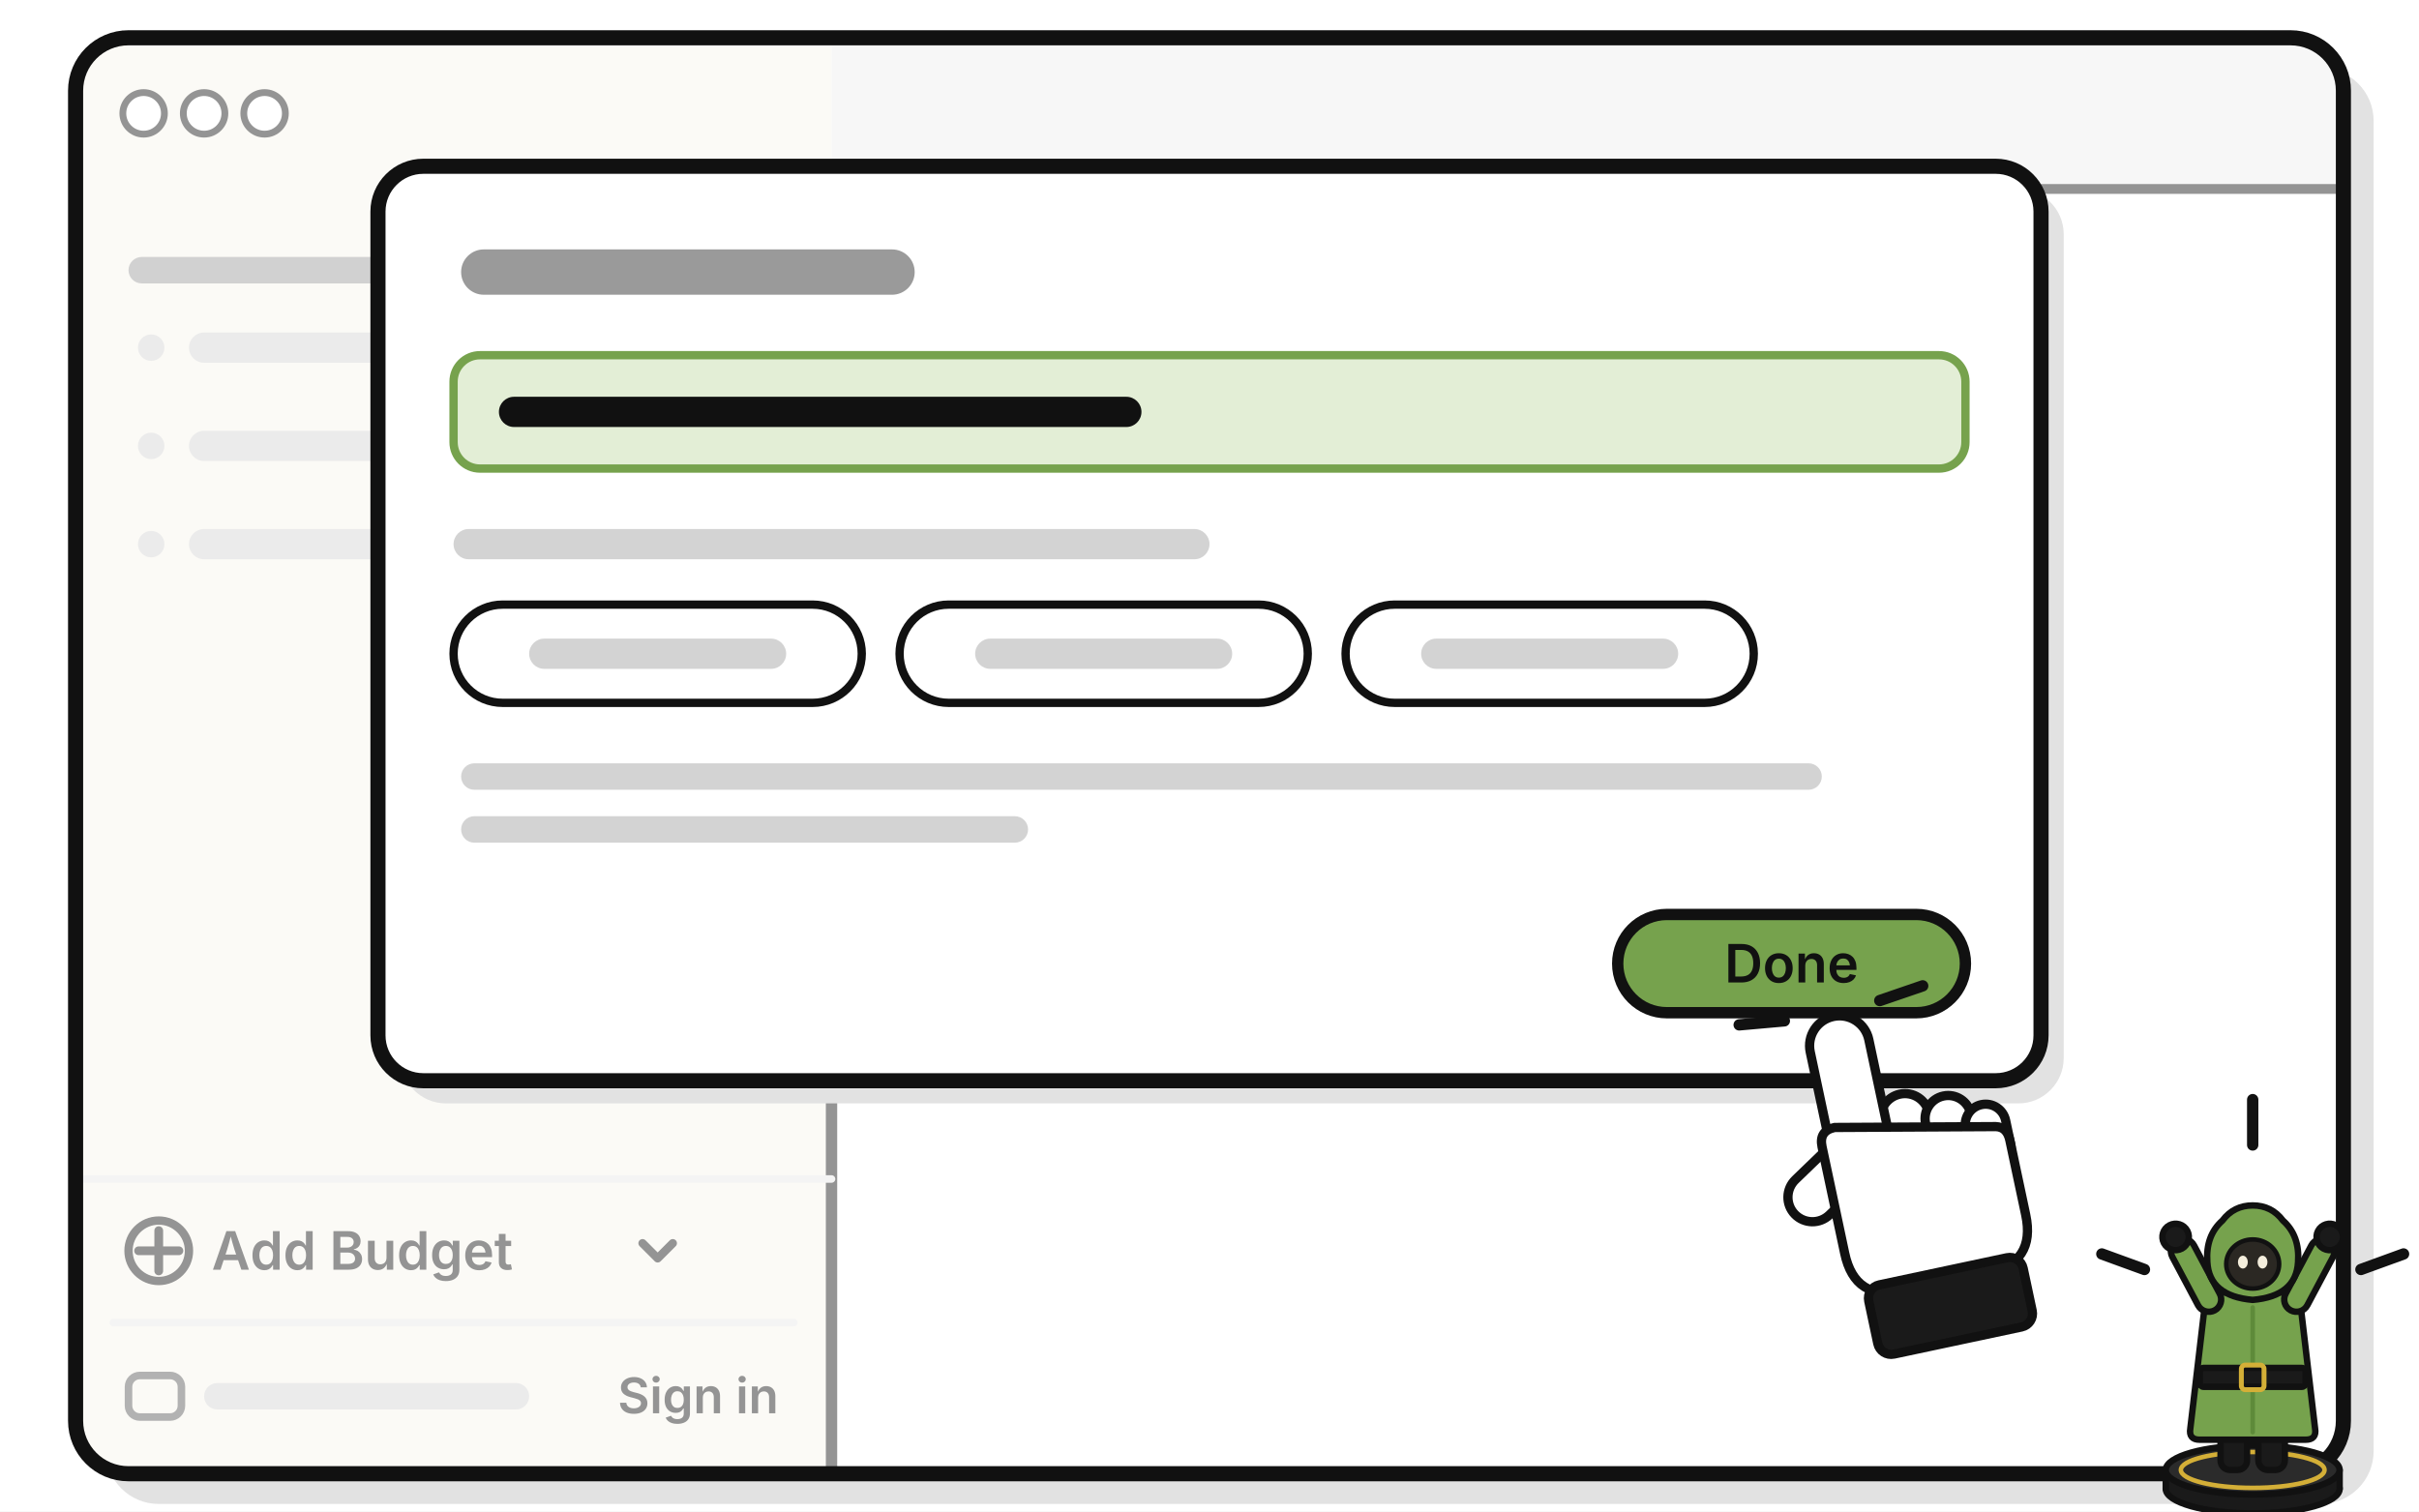
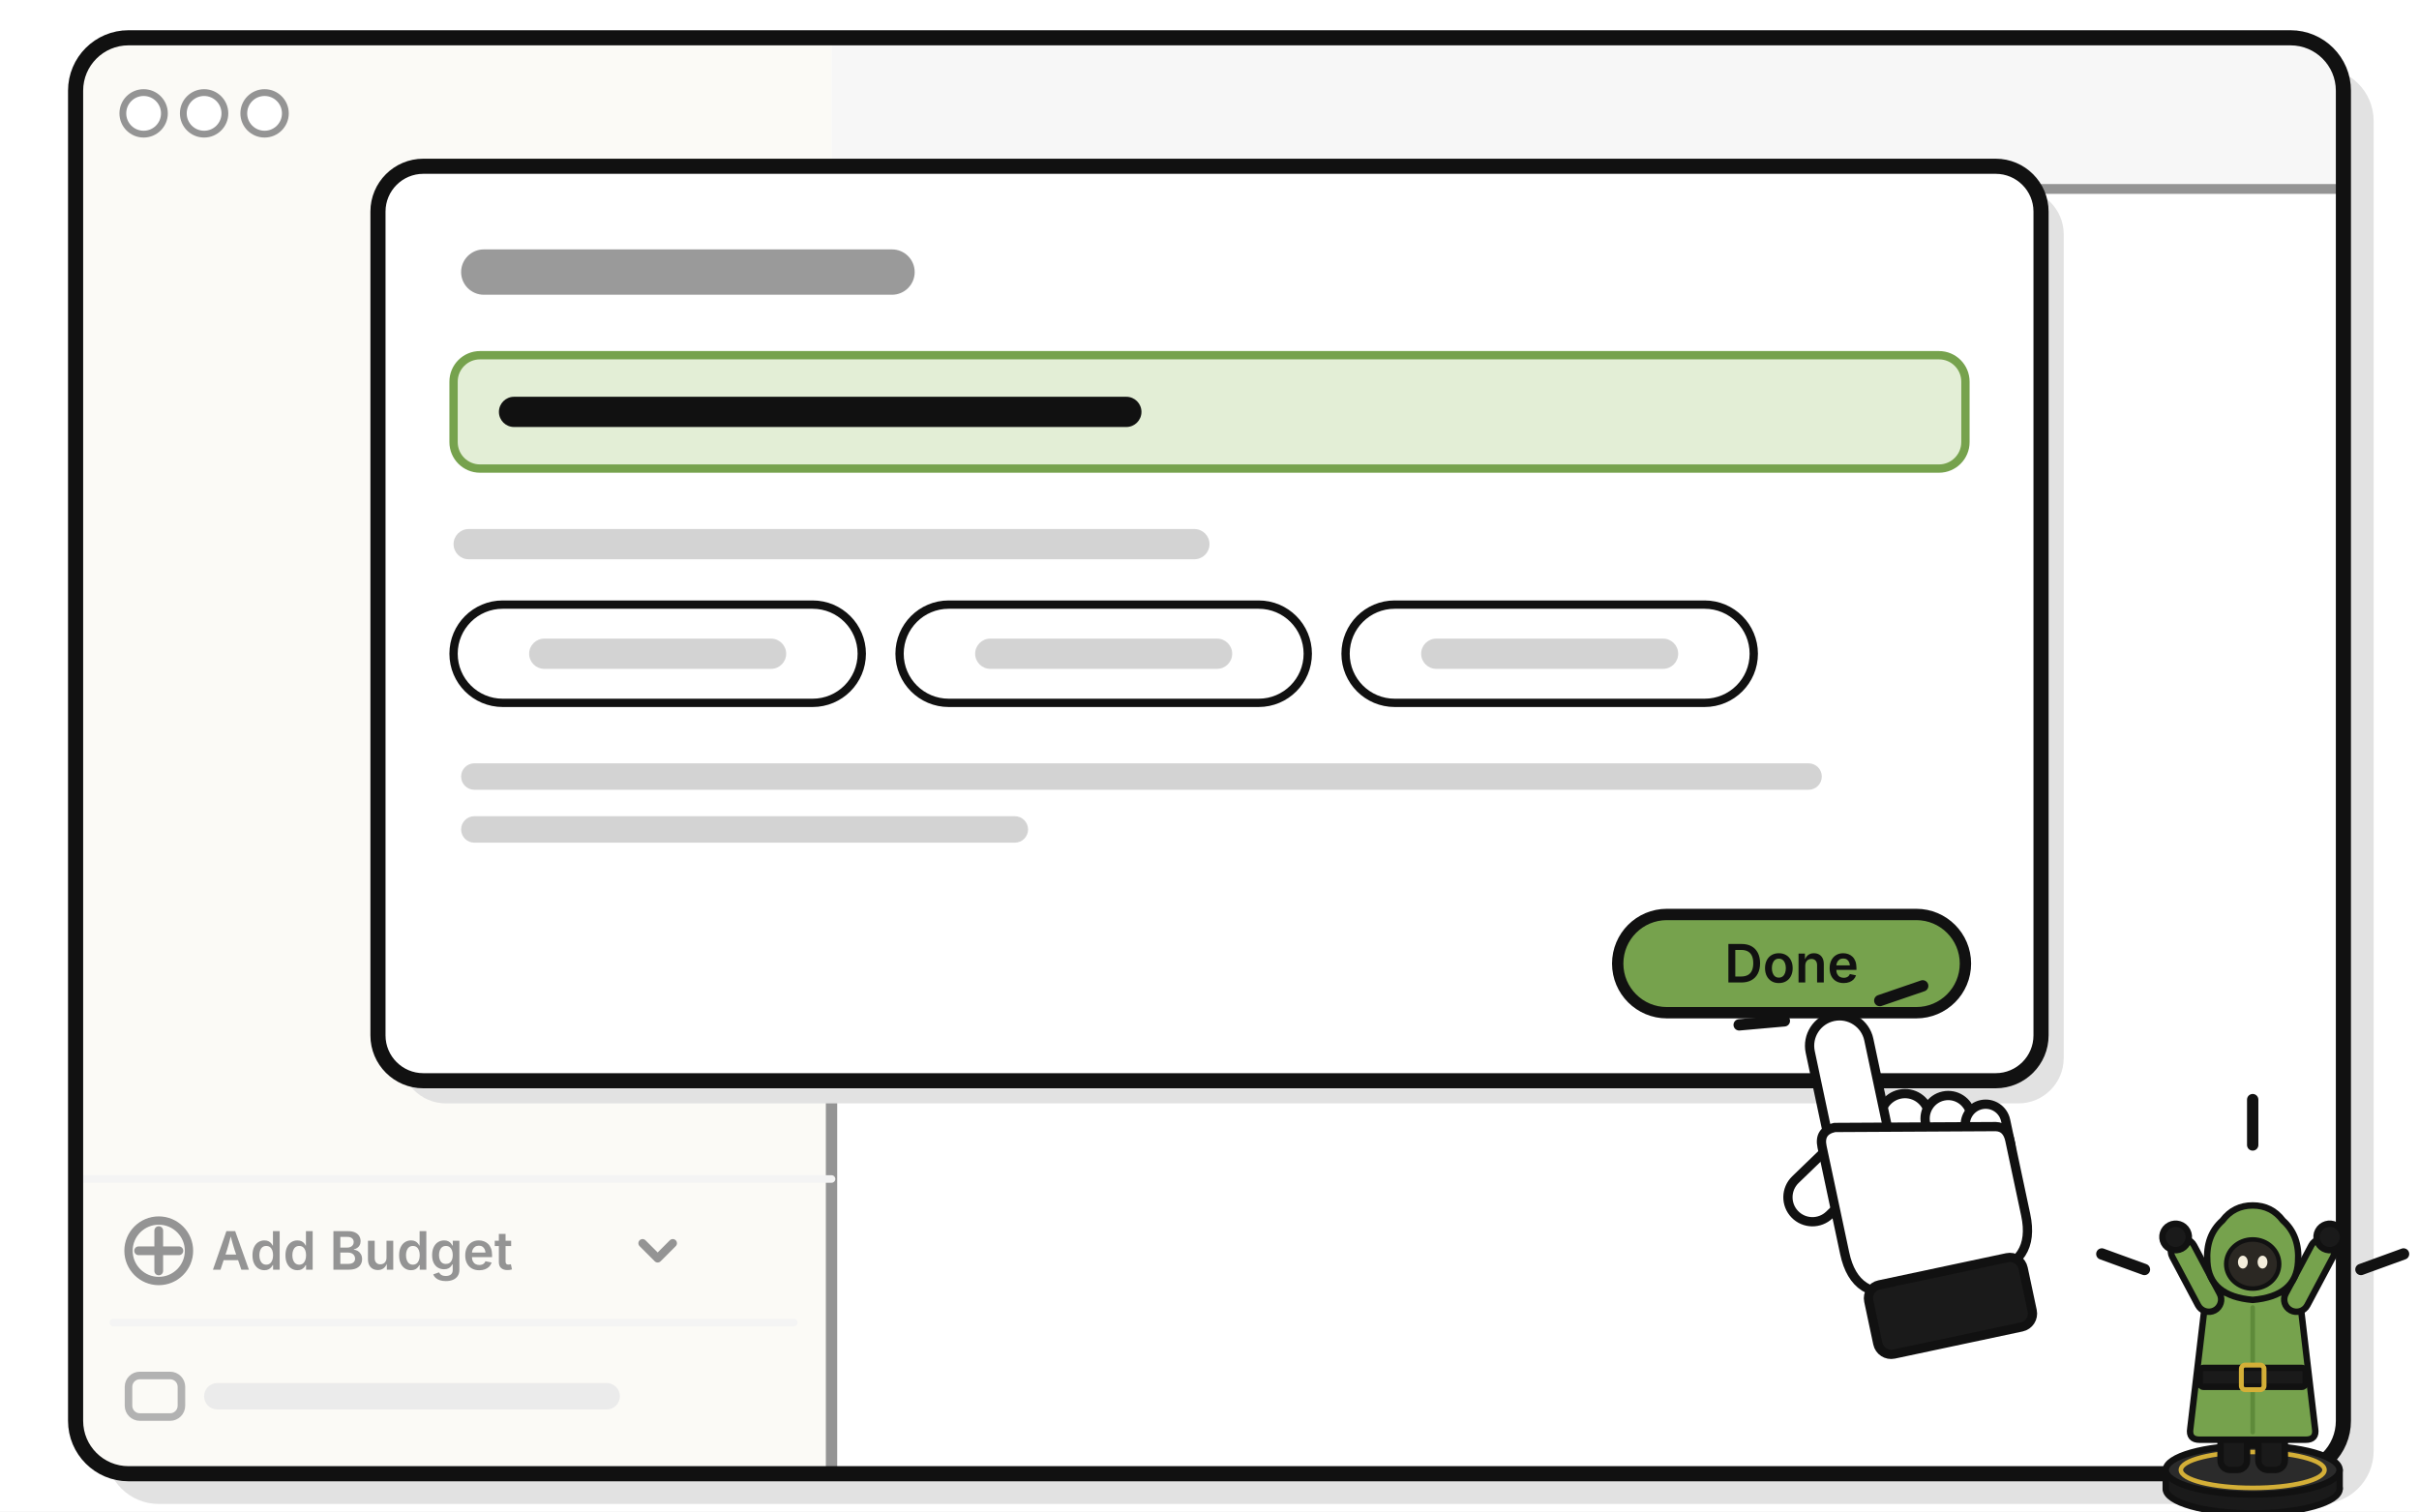
<svg xmlns="http://www.w3.org/2000/svg" viewBox="0 0 640 400" width="640" height="400">
  <rect x="0" y="0" width="640" height="400" rx="0" fill="#FFFFFF" />
  <rect x="28" y="18" width="600" height="380" rx="14" fill="#E2E2E2" />
  <g transform="translate(20 10) scale(1)">
-     <clipPath id="win10">
+     <clipPath id="win20">
      <rect x="0" y="0" width="600" height="380" rx="14" fill="none" />
    </clipPath>
-     <g clip-path="url(#win10)">
+     <g clip-path="url(#win20)">
      <rect x="0" y="0" width="600" height="380" rx="0" fill="#FFFFFF" />
      <rect x="200" y="0" width="400" height="40" rx="0" fill="#EDEDED" />
      <line x1="200" y1="40" x2="600" y2="40" stroke="#111111" stroke-width="2.6" stroke-linecap="round" />
      <rect x="0" y="0" width="200" height="380" rx="0" fill="#F6F3EA" />
      <line x1="200" y1="40" x2="200" y2="380" stroke="#111111" stroke-width="3" stroke-linecap="round" />
      <circle cx="18" cy="20" r="5.5" fill="#FFFFFF" stroke="#111111" stroke-width="1.8" />
      <circle cx="34" cy="20" r="5.5" fill="#FFFFFF" stroke="#111111" stroke-width="1.8" />
      <circle cx="50" cy="20" r="5.5" fill="#FFFFFF" stroke="#111111" stroke-width="1.8" />
-       <rect x="14" y="58" width="74" height="7" rx="3.5" fill="#9A9A9A" />
-       <path d="M178 58 L182 62 L186 58" fill="none" stroke="#111111" stroke-width="2.2" stroke-linecap="round" stroke-linejoin="round" />
-       <circle cx="20" cy="82" r="3.5" fill="#D3D3D3" />
-       <rect x="30" y="78" width="78" height="8" rx="4" fill="#D3D3D3" />
-       <rect x="154" y="78" width="30" height="8" rx="4" fill="#D3D3D3" />
-       <circle cx="20" cy="108" r="3.5" fill="#D3D3D3" />
-       <rect x="30" y="104" width="60" height="8" rx="4" fill="#D3D3D3" />
-       <rect x="154" y="104" width="30" height="8" rx="4" fill="#D3D3D3" />
-       <circle cx="20" cy="134" r="3.5" fill="#D3D3D3" />
-       <rect x="30" y="130" width="70" height="8" rx="4" fill="#D3D3D3" />
-       <rect x="154" y="130" width="30" height="8" rx="4" fill="#D3D3D3" />
      <line x1="0" y1="302" x2="200" y2="302" stroke="#E6E6E6" stroke-width="2" stroke-linecap="round" />
      <circle cx="22" cy="321" r="8" fill="none" stroke="#111111" stroke-width="2.2" />
      <line x1="16.667" y1="321" x2="27.333" y2="321" stroke="#111111" stroke-width="2.311" stroke-linecap="round" />
      <line x1="22" y1="315.667" x2="22" y2="326.333" stroke="#111111" stroke-width="2.311" stroke-linecap="round" />
      <path d="M49.84 0 569.961 1490H909.476L1440.557 0H1147.681L883.158 773.844Q844.439 894.003 802.159 1045.302Q759.879 1196.601 708.839 1390.2H764.998Q715.318 1195.321 674.558 1042.742Q633.798 890.163 597.719 773.844L341.836 0ZM352.799 369.202V584.16H1137.598V369.202Z" fill="#111111" transform="translate(36.00 326.00) scale(0.00684 -0.00684)" />
      <path d="M550.001 -20.4Q418.201 -20.4 313.541 47.54Q208.881 115.48 148.881 244.4Q88.881 373.32 88.881 556.72Q88.881 743.08 150.281 871.5Q211.681 999.92 316.161 1065.96Q420.641 1132 549.201 1132Q648.842 1132 712.302 1098.7Q775.762 1065.4 813.141 1019Q850.521 972.6 869.601 932.88H880.721V1490H1140.638V0H886.001V176.96H869.601Q849.801 136.6 811.602 90.82Q773.402 45.04 710.162 12.32Q646.922 -20.4 550.001 -20.4ZM620.559 193.518Q705.64 193.518 764.84 239.458Q824.041 285.398 854.821 367.439Q885.601 449.479 885.601 558Q885.601 667.241 855.141 747.861Q824.681 828.482 765.48 873.282Q706.28 918.082 620.559 918.082Q532.919 918.082 473.758 871.362Q414.598 824.641 384.817 743.381Q355.037 662.12 355.037 558Q355.037 453.599 385.137 371.059Q415.238 288.518 474.718 241.018Q534.199 193.518 620.559 193.518Z" fill="#111111" transform="translate(46.19 326.00) scale(0.00684 -0.00684)" />
      <path d="M550.001 -20.4Q418.201 -20.4 313.541 47.54Q208.881 115.48 148.881 244.4Q88.881 373.32 88.881 556.72Q88.881 743.08 150.281 871.5Q211.681 999.92 316.161 1065.96Q420.641 1132 549.201 1132Q648.842 1132 712.302 1098.7Q775.762 1065.4 813.141 1019Q850.521 972.6 869.601 932.88H880.721V1490H1140.638V0H886.001V176.96H869.601Q849.801 136.6 811.602 90.82Q773.402 45.04 710.162 12.32Q646.922 -20.4 550.001 -20.4ZM620.559 193.518Q705.64 193.518 764.84 239.458Q824.041 285.398 854.821 367.439Q885.601 449.479 885.601 558Q885.601 667.241 855.141 747.861Q824.681 828.482 765.48 873.282Q706.28 918.082 620.559 918.082Q532.919 918.082 473.758 871.362Q414.598 824.641 384.817 743.381Q355.037 662.12 355.037 558Q355.037 453.599 385.137 371.059Q415.238 288.518 474.718 241.018Q534.199 193.518 620.559 193.518Z" fill="#111111" transform="translate(54.92 326.00) scale(0.00684 -0.00684)" />
      <path d="M149.761 0V1490H720.24Q881.279 1490 987.999 1439.2Q1094.719 1388.4 1147.639 1301.06Q1200.559 1213.72 1200.559 1103.28Q1200.559 1012.319 1165.839 947.84Q1131.119 883.36 1072.379 843.3Q1013.639 803.24 940.719 785.6V770.88Q1020.079 767.24 1092.819 723.06Q1165.559 678.88 1212.059 598.78Q1258.559 518.68 1258.559 406Q1258.559 290.4 1202.919 198.42Q1147.279 106.44 1034.759 53.22Q922.239 0 751.279 0ZM416.798 223.438H709.2Q856.922 223.438 922.502 280.358Q988.082 337.279 988.082 425.999Q988.082 493.079 955.122 546.54Q922.162 600 861.661 631.16Q801.161 662.321 717.76 662.321H416.798ZM416.798 854.719H686.48Q756.761 854.719 812.941 880.819Q869.122 906.92 901.722 955.06Q934.322 1003.2 934.322 1069.041Q934.322 1155.601 873.302 1211.802Q812.281 1268.002 692.48 1268.002H416.798Z" fill="#111111" transform="translate(67.19 326.00) scale(0.00684 -0.00684)" />
      <path d="M520.801 -14Q406.001 -14 319.601 35.2Q233.201 84.4 185.521 178.76Q137.841 273.12 137.841 407.28V1118H397.758V447.119Q397.758 334.678 456.398 270.858Q515.038 207.038 617.279 207.038Q686.479 207.038 740.08 237.178Q793.68 267.318 824.56 324.918Q855.441 382.519 855.441 463.119V1118H1115.997V0H868.92L866.041 276.4H885.721Q838.76 130.199 746.86 58.1Q654.96 -14 520.801 -14Z" fill="#111111" transform="translate(76.41 326.00) scale(0.00684 -0.00684)" />
      <path d="M550.001 -20.4Q418.201 -20.4 313.541 47.54Q208.881 115.48 148.881 244.4Q88.881 373.32 88.881 556.72Q88.881 743.08 150.281 871.5Q211.681 999.92 316.161 1065.96Q420.641 1132 549.201 1132Q648.842 1132 712.302 1098.7Q775.762 1065.4 813.141 1019Q850.521 972.6 869.601 932.88H880.721V1490H1140.638V0H886.001V176.96H869.601Q849.801 136.6 811.602 90.82Q773.402 45.04 710.162 12.32Q646.922 -20.4 550.001 -20.4ZM620.559 193.518Q705.64 193.518 764.84 239.458Q824.041 285.398 854.821 367.439Q885.601 449.479 885.601 558Q885.601 667.241 855.141 747.861Q824.681 828.482 765.48 873.282Q706.28 918.082 620.559 918.082Q532.919 918.082 473.758 871.362Q414.598 824.641 384.817 743.381Q355.037 662.12 355.037 558Q355.037 453.599 385.137 371.059Q415.238 288.518 474.718 241.018Q534.199 193.518 620.559 193.518Z" fill="#111111" transform="translate(84.99 326.00) scale(0.00684 -0.00684)" />
      <path d="M620 -442Q485.56 -442 386.24 -407.98Q286.921 -373.96 223.501 -315.3Q160.081 -256.641 131.921 -183.041L352.438 -104.161Q369.958 -135.441 401.318 -168.141Q432.678 -200.841 485.439 -222.581Q538.199 -244.322 619.28 -244.322Q740.32 -244.322 812.961 -187.881Q885.601 -131.441 885.601 -11.44V200.32H864.281Q844.562 159.681 807.722 117.12Q770.882 74.56 708.362 45.56Q645.842 16.56 549.361 16.56Q420.761 16.56 316.281 77.18Q211.801 137.8 150.341 259.08Q88.881 380.36 88.881 561.84Q88.881 745.64 150.781 872.78Q212.681 999.92 317.481 1065.96Q422.281 1132 551.201 1132Q650.202 1132 714.162 1099.02Q778.122 1066.04 816.181 1019.32Q854.241 972.6 874.321 932.88H888.081V1118H1143.358V-3.441Q1143.358 -152.121 1075.298 -249.561Q1007.238 -347 888.999 -394.5Q770.759 -442 620 -442ZM621.839 221.918Q707.28 221.918 766.3 262.658Q825.321 303.399 856.101 380.279Q886.881 457.16 886.881 564.4Q886.881 670.441 856.421 749.781Q825.961 829.122 766.94 873.602Q707.92 918.082 621.839 918.082Q534.199 918.082 474.718 871.682Q415.238 825.281 385.137 745.621Q355.037 665.961 355.037 564.4Q355.037 461.28 385.457 384.079Q415.878 306.879 475.358 264.398Q534.839 221.918 621.839 221.918Z" fill="#111111" transform="translate(93.72 326.00) scale(0.00684 -0.00684)" />
      <path d="M631.6 -22.56Q463.48 -22.56 341.66 48.18Q219.84 118.92 154.361 247.92Q88.881 376.92 88.881 552.16Q88.881 724.52 153.581 854.98Q218.28 985.44 336.64 1058.72Q455 1132 614.56 1132Q717.239 1132 809.499 1098.9Q901.759 1065.8 973.159 997.06Q1044.559 928.321 1085.479 821.681Q1126.399 715.041 1126.399 567.6V486.48H211.601V662.959H996.64L875.202 610.559Q875.202 705.44 845.921 776.901Q816.641 848.361 759.081 888.221Q701.52 928.082 616 928.082Q530.479 928.082 470.359 887.581Q410.238 847.081 378.718 779.461Q347.198 711.84 347.198 629.12V506.881Q347.198 400.88 383.178 328.059Q419.158 255.239 484.239 218.298Q549.319 181.358 635.12 181.358Q692.12 181.358 738.74 197.658Q785.361 213.958 818.961 246.339Q852.561 278.719 870.321 326.359L1109.119 276.919Q1082.399 187.16 1017.159 119.74Q951.919 52.32 854.299 14.88Q756.679 -22.56 631.6 -22.56Z" fill="#111111" transform="translate(102.48 326.00) scale(0.00684 -0.00684)" />
      <path d="M654.878 1118V914.322H20V1118ZM178.64 1384H438.557V314.839Q438.557 254.238 464.557 225.858Q490.557 197.478 550.398 197.478Q567.758 197.478 597.138 201.658Q626.518 205.838 644.558 209.838L685.518 9.24Q642.758 -4 598.079 -9.54Q553.399 -15.08 511.559 -15.08Q351.08 -15.08 264.86 64.84Q178.64 144.76 178.64 292.559Z" fill="#111111" transform="translate(110.76 326.00) scale(0.00684 -0.00684)" />
      <path d="M150 319 L154 323 L158 319" fill="none" stroke="#111111" stroke-width="2.2" stroke-linecap="round" stroke-linejoin="round" />
      <line x1="10" y1="340" x2="190" y2="340" stroke="#E6E6E6" stroke-width="2" stroke-linecap="round" />
      <rect x="14" y="354" width="14" height="11" rx="3" fill="none" stroke="#555555" stroke-width="2" />
-       <rect x="34" y="356" width="86" height="7" rx="3.5" fill="#D3D3D3" />
-       <path d="M673.199 -23.12Q500.32 -23.12 372.46 30.86Q244.601 84.84 172.921 187.879Q101.241 290.919 95.121 438.238H358.158Q364.718 359.998 407.058 308.198Q449.399 256.398 518.339 230.798Q587.279 205.198 671.039 205.198Q759.08 205.198 826.44 232.078Q893.801 258.958 931.981 307.618Q970.162 356.279 970.162 420.16Q970.162 478.48 936.501 516.46Q902.841 554.441 842.321 580.561Q781.801 606.681 700.721 626.881L531.52 671.041Q345.401 718.801 240.541 816.141Q135.681 913.481 135.681 1071.201Q135.681 1202.961 206.921 1301.78Q278.161 1400.6 401.18 1455.3Q524.2 1510 680.08 1510Q839.319 1510 958.979 1454.94Q1078.639 1399.88 1146.298 1303.181Q1213.958 1206.481 1216.878 1081.601H958.161Q948.041 1177.642 872.341 1230.302Q796.64 1282.962 676.24 1282.962Q592.479 1282.962 531.679 1257.582Q470.878 1232.202 438.438 1187.961Q405.997 1143.721 405.997 1087.041Q405.997 1024.52 444.418 984.58Q482.838 944.639 541.419 920.659Q599.999 896.679 659.759 881.679L799.039 846.079Q881.718 826.479 959.978 793.079Q1038.238 759.679 1100.818 709.22Q1163.398 658.76 1200.138 587.08Q1236.878 515.4 1236.878 418.24Q1236.878 287.24 1170.139 187.62Q1103.399 88 977.359 32.44Q851.319 -23.12 673.199 -23.12Z" fill="#111111" transform="translate(143.43 364.00) scale(0.00635 -0.00635)" />
-       <path d="M137.841 0V1118H397.758V0ZM268.079 1276.161Q205.92 1276.161 161.36 1318.02Q116.8 1359.879 116.8 1418.481Q116.8 1478.28 161.36 1519.619Q205.92 1560.959 268.079 1560.959Q330.776 1560.959 375.387 1519.658Q419.998 1478.357 419.998 1418.5Q419.998 1359.84 375.387 1318.001Q330.776 1276.161 268.079 1276.161Z" fill="#111111" transform="translate(151.88 364.00) scale(0.00635 -0.00635)" />
-       <path d="M620 -442Q485.56 -442 386.24 -407.98Q286.921 -373.96 223.501 -315.3Q160.081 -256.641 131.921 -183.041L352.438 -104.161Q369.958 -135.441 401.318 -168.141Q432.678 -200.841 485.439 -222.581Q538.199 -244.322 619.28 -244.322Q740.32 -244.322 812.961 -187.881Q885.601 -131.441 885.601 -11.44V200.32H864.281Q844.562 159.681 807.722 117.12Q770.882 74.56 708.362 45.56Q645.842 16.56 549.361 16.56Q420.761 16.56 316.281 77.18Q211.801 137.8 150.341 259.08Q88.881 380.36 88.881 561.84Q88.881 745.64 150.781 872.78Q212.681 999.92 317.481 1065.96Q422.281 1132 551.201 1132Q650.202 1132 714.162 1099.02Q778.122 1066.04 816.181 1019.32Q854.241 972.6 874.321 932.88H888.081V1118H1143.358V-3.441Q1143.358 -152.121 1075.298 -249.561Q1007.238 -347 888.999 -394.5Q770.759 -442 620 -442ZM621.839 221.918Q707.28 221.918 766.3 262.658Q825.321 303.399 856.101 380.279Q886.881 457.16 886.881 564.4Q886.881 670.441 856.421 749.781Q825.961 829.122 766.94 873.602Q707.92 918.082 621.839 918.082Q534.199 918.082 474.718 871.682Q415.238 825.281 385.137 745.621Q355.037 665.961 355.037 564.4Q355.037 461.28 385.457 384.079Q415.878 306.879 475.358 264.398Q534.839 221.918 621.839 221.918Z" fill="#111111" transform="translate(155.28 364.00) scale(0.00635 -0.00635)" />
-       <path d="M397.758 654.881V0H137.841V1118H384.278L387.798 841.6H367.478Q413.798 986.521 505.058 1059.26Q596.318 1132 733.038 1132Q848.198 1132 934.097 1082.8Q1019.997 1033.6 1067.677 939.56Q1115.357 845.52 1115.357 710.72V0H855.441V670.881Q855.441 783.322 797.12 847.142Q738.8 910.962 636.559 910.962Q567.719 910.962 513.618 880.822Q459.518 850.682 428.638 793.582Q397.758 736.481 397.758 654.881Z" fill="#111111" transform="translate(163.42 364.00) scale(0.00635 -0.00635)" />
-       <path d="M137.841 0V1118H397.758V0ZM268.079 1276.161Q205.92 1276.161 161.36 1318.02Q116.8 1359.879 116.8 1418.481Q116.8 1478.28 161.36 1519.619Q205.92 1560.959 268.079 1560.959Q330.776 1560.959 375.387 1519.658Q419.998 1478.357 419.998 1418.5Q419.998 1359.84 375.387 1318.001Q330.776 1276.161 268.079 1276.161Z" fill="#111111" transform="translate(174.64 364.00) scale(0.00635 -0.00635)" />
-       <path d="M397.758 654.881V0H137.841V1118H384.278L387.798 841.6H367.478Q413.798 986.521 505.058 1059.26Q596.318 1132 733.038 1132Q848.198 1132 934.097 1082.8Q1019.997 1033.6 1067.677 939.56Q1115.357 845.52 1115.357 710.72V0H855.441V670.881Q855.441 783.322 797.12 847.142Q738.8 910.962 636.559 910.962Q567.719 910.962 513.618 880.822Q459.518 850.682 428.638 793.582Q397.758 736.481 397.758 654.881Z" fill="#111111" transform="translate(178.05 364.00) scale(0.00635 -0.00635)" />
+       <rect x="34" y="356" width="110" height="7" rx="3.5" fill="#D3D3D3" />
      <rect x="330" y="174" width="140" height="12" rx="6" fill="#9A9A9A" />
      <rect x="344" y="196" width="112" height="8" rx="4" fill="#D3D3D3" />
      <rect x="0" y="0" width="600" height="380" rx="0" fill="#FFFFFF" opacity="0.55" />
      <rect x="86" y="40" width="440" height="242" rx="12" fill="#E2E2E2" />
      <rect x="80" y="34" width="440" height="242" rx="12" fill="#FFFFFF" stroke="#111111" stroke-width="4" />
      <rect x="102" y="56" width="120" height="12" rx="6" fill="#9A9A9A" />
      <rect x="100" y="84" width="400" height="30" rx="7" fill="#E3EED6" stroke="#76A24D" stroke-width="2.2" />
      <rect x="112" y="95" width="170" height="8" rx="4" fill="#111111" />
      <rect x="100" y="130" width="200" height="8" rx="4" fill="#D3D3D3" />
      <rect x="100" y="150" width="108" height="26" rx="13" fill="#FFFFFF" stroke="#111111" stroke-width="2.2" />
      <rect x="120" y="159" width="68" height="8" rx="4" fill="#D3D3D3" />
      <rect x="218" y="150" width="108" height="26" rx="13" fill="#FFFFFF" stroke="#111111" stroke-width="2.2" />
      <rect x="238" y="159" width="68" height="8" rx="4" fill="#D3D3D3" />
      <rect x="336" y="150" width="108" height="26" rx="13" fill="#FFFFFF" stroke="#111111" stroke-width="2.2" />
      <rect x="356" y="159" width="68" height="8" rx="4" fill="#D3D3D3" />
      <rect x="102" y="192" width="360" height="7" rx="3.5" fill="#D3D3D3" />
      <rect x="102" y="206" width="150" height="7" rx="3.5" fill="#D3D3D3" />
      <rect x="408" y="232" width="92" height="26" rx="13" fill="#76A24D" stroke="#111111" stroke-width="3" />
      <path d="M654 0H276.72V231.357H640.56Q797.001 231.357 901.741 288.438Q1006.482 345.518 1059.002 460.219Q1111.522 574.92 1111.522 746.56Q1111.522 917.28 1058.962 1031.021Q1006.402 1144.762 903.501 1201.702Q800.601 1258.643 647.76 1258.643H269.44V1490H664Q886.32 1490 1045.32 1400.82Q1204.319 1311.64 1289.879 1144.96Q1375.439 978.28 1375.439 746.56Q1375.439 513.92 1289.739 346.6Q1204.039 179.28 1042.52 89.64Q881 0 654 0ZM416.798 1490V0H149.761V1490Z" fill="#111111" transform="translate(436.26 250.00) scale(0.00684 -0.00684)" />
      <path d="M623.08 -22.56Q460.28 -22.56 340.2 49.62Q220.12 121.8 154.501 251.62Q88.881 381.44 88.881 553.44Q88.881 727.36 154.501 857.5Q220.12 987.64 340.2 1059.82Q460.28 1132 623.08 1132Q786.519 1132 906.559 1059.82Q1026.599 987.64 1092.219 857.5Q1157.839 727.36 1157.839 553.44Q1157.839 381.44 1092.219 251.62Q1026.599 121.8 906.559 49.62Q786.519 -22.56 623.08 -22.56ZM623.08 188.478Q714.12 188.478 774.341 237.478Q834.562 286.479 864.162 369.459Q893.762 452.44 893.762 554.16Q893.762 656.88 864.162 739.961Q834.562 823.041 774.341 872.002Q714.12 920.962 623.08 920.962Q532.319 920.962 472.558 872.002Q412.798 823.041 383.198 740.281Q353.597 657.52 353.597 554.16Q353.597 452.44 383.198 369.459Q412.798 286.479 472.558 237.478Q532.319 188.478 623.08 188.478Z" fill="#111111" transform="translate(446.37 250.00) scale(0.00684 -0.00684)" />
      <path d="M397.758 654.881V0H137.841V1118H384.278L387.798 841.6H367.478Q413.798 986.521 505.058 1059.26Q596.318 1132 733.038 1132Q848.198 1132 934.097 1082.8Q1019.997 1033.6 1067.677 939.56Q1115.357 845.52 1115.357 710.72V0H855.441V670.881Q855.441 783.322 797.12 847.142Q738.8 910.962 636.559 910.962Q567.719 910.962 513.618 880.822Q459.518 850.682 428.638 793.582Q397.758 736.481 397.758 654.881Z" fill="#111111" transform="translate(454.90 250.00) scale(0.00684 -0.00684)" />
      <path d="M631.6 -22.56Q463.48 -22.56 341.66 48.18Q219.84 118.92 154.361 247.92Q88.881 376.92 88.881 552.16Q88.881 724.52 153.581 854.98Q218.28 985.44 336.64 1058.72Q455 1132 614.56 1132Q717.239 1132 809.499 1098.9Q901.759 1065.8 973.159 997.06Q1044.559 928.321 1085.479 821.681Q1126.399 715.041 1126.399 567.6V486.48H211.601V662.959H996.64L875.202 610.559Q875.202 705.44 845.921 776.901Q816.641 848.361 759.081 888.221Q701.52 928.082 616 928.082Q530.479 928.082 470.359 887.581Q410.238 847.081 378.718 779.461Q347.198 711.84 347.198 629.12V506.881Q347.198 400.88 383.178 328.059Q419.158 255.239 484.239 218.298Q549.319 181.358 635.12 181.358Q692.12 181.358 738.74 197.658Q785.361 213.958 818.961 246.339Q852.561 278.719 870.321 326.359L1109.119 276.919Q1082.399 187.16 1017.159 119.74Q951.919 52.32 854.299 14.88Q756.679 -22.56 631.6 -22.56Z" fill="#111111" transform="translate(463.46 250.00) scale(0.00684 -0.00684)" />
    </g>
    <rect x="0" y="0" width="600" height="380" rx="14" fill="none" stroke="#111111" stroke-width="4" />
  </g>
  <g transform="translate(485.04 269) rotate(-12) scale(0.72)">
    <rect x="-31" y="50" width="32" height="18" rx="9" fill="#FFFFFF" stroke="#111111" stroke-width="3.4" stroke-linejoin="round" transform="rotate(-32 -14 60)" />
    <rect x="9" y="33" width="18" height="28" rx="9" fill="#FFFFFF" stroke="#111111" stroke-width="3.4" stroke-linejoin="round" />
    <rect x="25" y="37" width="17" height="26" rx="8.5" fill="#FFFFFF" stroke="#111111" stroke-width="3.4" stroke-linejoin="round" />
    <rect x="39" y="43" width="15" height="24" rx="7.5" fill="#FFFFFF" stroke="#111111" stroke-width="3.4" stroke-linejoin="round" />
    <rect x="-11" y="0" width="22" height="64" rx="11" fill="#FFFFFF" stroke="#111111" stroke-width="3.4" stroke-linejoin="round" />
    <path d="M-14 46 Q-14 40 -8 40 L50 52 Q54 53 54 58 L54 86 Q54 104 36 104 L4 104 Q-14 104 -14 86 Z" fill="#FFFFFF" stroke="#111111" stroke-width="3.4" stroke-linejoin="round" />
    <rect x="-9" y="100" width="58" height="26" rx="5" fill="#1A1A1A" stroke="#111111" stroke-width="3.4" stroke-linejoin="round" />
  </g>
  <line x1="472.091" y1="270.151" x2="460.138" y2="271.213" stroke="#111111" stroke-width="3" stroke-linecap="round" />
  <line x1="497.338" y1="264.785" x2="508.689" y2="260.893" stroke="#111111" stroke-width="3" stroke-linecap="round" />
  <g transform="translate(596 394) scale(0.5)">
    <ellipse cx="0" cy="0" rx="46" ry="13" fill="#1A1A1A" stroke="#111111" stroke-width="3.4" stroke-linejoin="round" />
    <rect x="-46" y="-10" width="92" height="10" fill="#1A1A1A" />
    <line x1="-46" y1="-10" x2="-46" y2="0" stroke="#111111" stroke-width="3.4" stroke-linecap="round" />
    <line x1="46" y1="-10" x2="46" y2="0" stroke="#111111" stroke-width="3.4" stroke-linecap="round" />
    <ellipse cx="0" cy="-10" rx="46" ry="13" fill="#2B2B2B" stroke="#111111" stroke-width="3.4" stroke-linejoin="round" />
    <ellipse cx="0" cy="-10" rx="38" ry="9.5" fill="none" stroke="#D4AF37" stroke-width="2.4" />
    <rect x="-17" y="-36" width="14" height="26" rx="5" fill="#1A1A1A" stroke="#111111" stroke-width="3.4" stroke-linejoin="round" />
    <rect x="3" y="-36" width="14" height="26" rx="5" fill="#1A1A1A" stroke="#111111" stroke-width="3.4" stroke-linejoin="round" />
    <rect x="-30" y="-114" width="60" height="20" rx="10" fill="#F4EEDC" stroke="#111111" stroke-width="3.4" stroke-linejoin="round" />
    <path d="M-20 -104 L20 -104 Q24 -104 25 -100 L33 -32 Q34 -26 28 -26 L-28 -26 Q-34 -26 -33 -32 L-25 -100 Q-24 -104 -20 -104 Z" fill="#76A24D" stroke="#111111" stroke-width="3.4" stroke-linejoin="round" />
    <line x1="0" y1="-96" x2="0" y2="-30" stroke="#5E8A3A" stroke-width="2.4" stroke-linecap="round" />
    <rect x="-28" y="-64" width="56" height="10" rx="2" fill="#1A1A1A" stroke="#111111" stroke-width="3.4" stroke-linejoin="round" />
    <rect x="-6" y="-65.5" width="12" height="13" rx="2" fill="none" stroke="#D4AF37" stroke-width="2.6" />
    <g transform="translate(-22 -98)">
      <g transform="rotate(152 0 0)">
        <rect x="-6.5" y="-4" width="13" height="42" rx="6.5" fill="#76A24D" stroke="#111111" stroke-width="3.4" stroke-linejoin="round" />
        <circle cx="0" cy="40" r="7" fill="#1A1A1A" stroke="#111111" stroke-width="3.4" stroke-linejoin="round" />
      </g>
    </g>
    <g transform="translate(22 -98)">
      <g transform="rotate(-152 0 0)">
        <rect x="-6.5" y="-4" width="13" height="42" rx="6.5" fill="#76A24D" stroke="#111111" stroke-width="3.4" stroke-linejoin="round" />
        <circle cx="0" cy="40" r="7" fill="#1A1A1A" stroke="#111111" stroke-width="3.4" stroke-linejoin="round" />
      </g>
    </g>
    <path d="M0 -150 Q10 -150 16 -142 Q25 -134 24 -120 Q23 -102 0 -100 Q-23 -102 -24 -120 Q-25 -134 -16 -142 Q-10 -150 0 -150 Z" fill="#76A24D" stroke="#111111" stroke-width="3.4" stroke-linejoin="round" />
    <ellipse cx="0" cy="-119" rx="14" ry="13" fill="#2B2823" stroke="#111111" stroke-width="2.4" />
    <ellipse cx="-5.2" cy="-120" rx="2.6" ry="3.4" fill="#F4EEDC" />
    <ellipse cx="5.2" cy="-120" rx="2.6" ry="3.4" fill="#F4EEDC" />
  </g>
  <line x1="567.362" y1="335.948" x2="556.086" y2="331.844" stroke="#111111" stroke-width="3" stroke-linecap="round" />
  <line x1="624.638" y1="335.948" x2="635.914" y2="331.844" stroke="#111111" stroke-width="3" stroke-linecap="round" />
  <line x1="596" y1="303" x2="596" y2="291" stroke="#111111" stroke-width="3" stroke-linecap="round" />
</svg>
